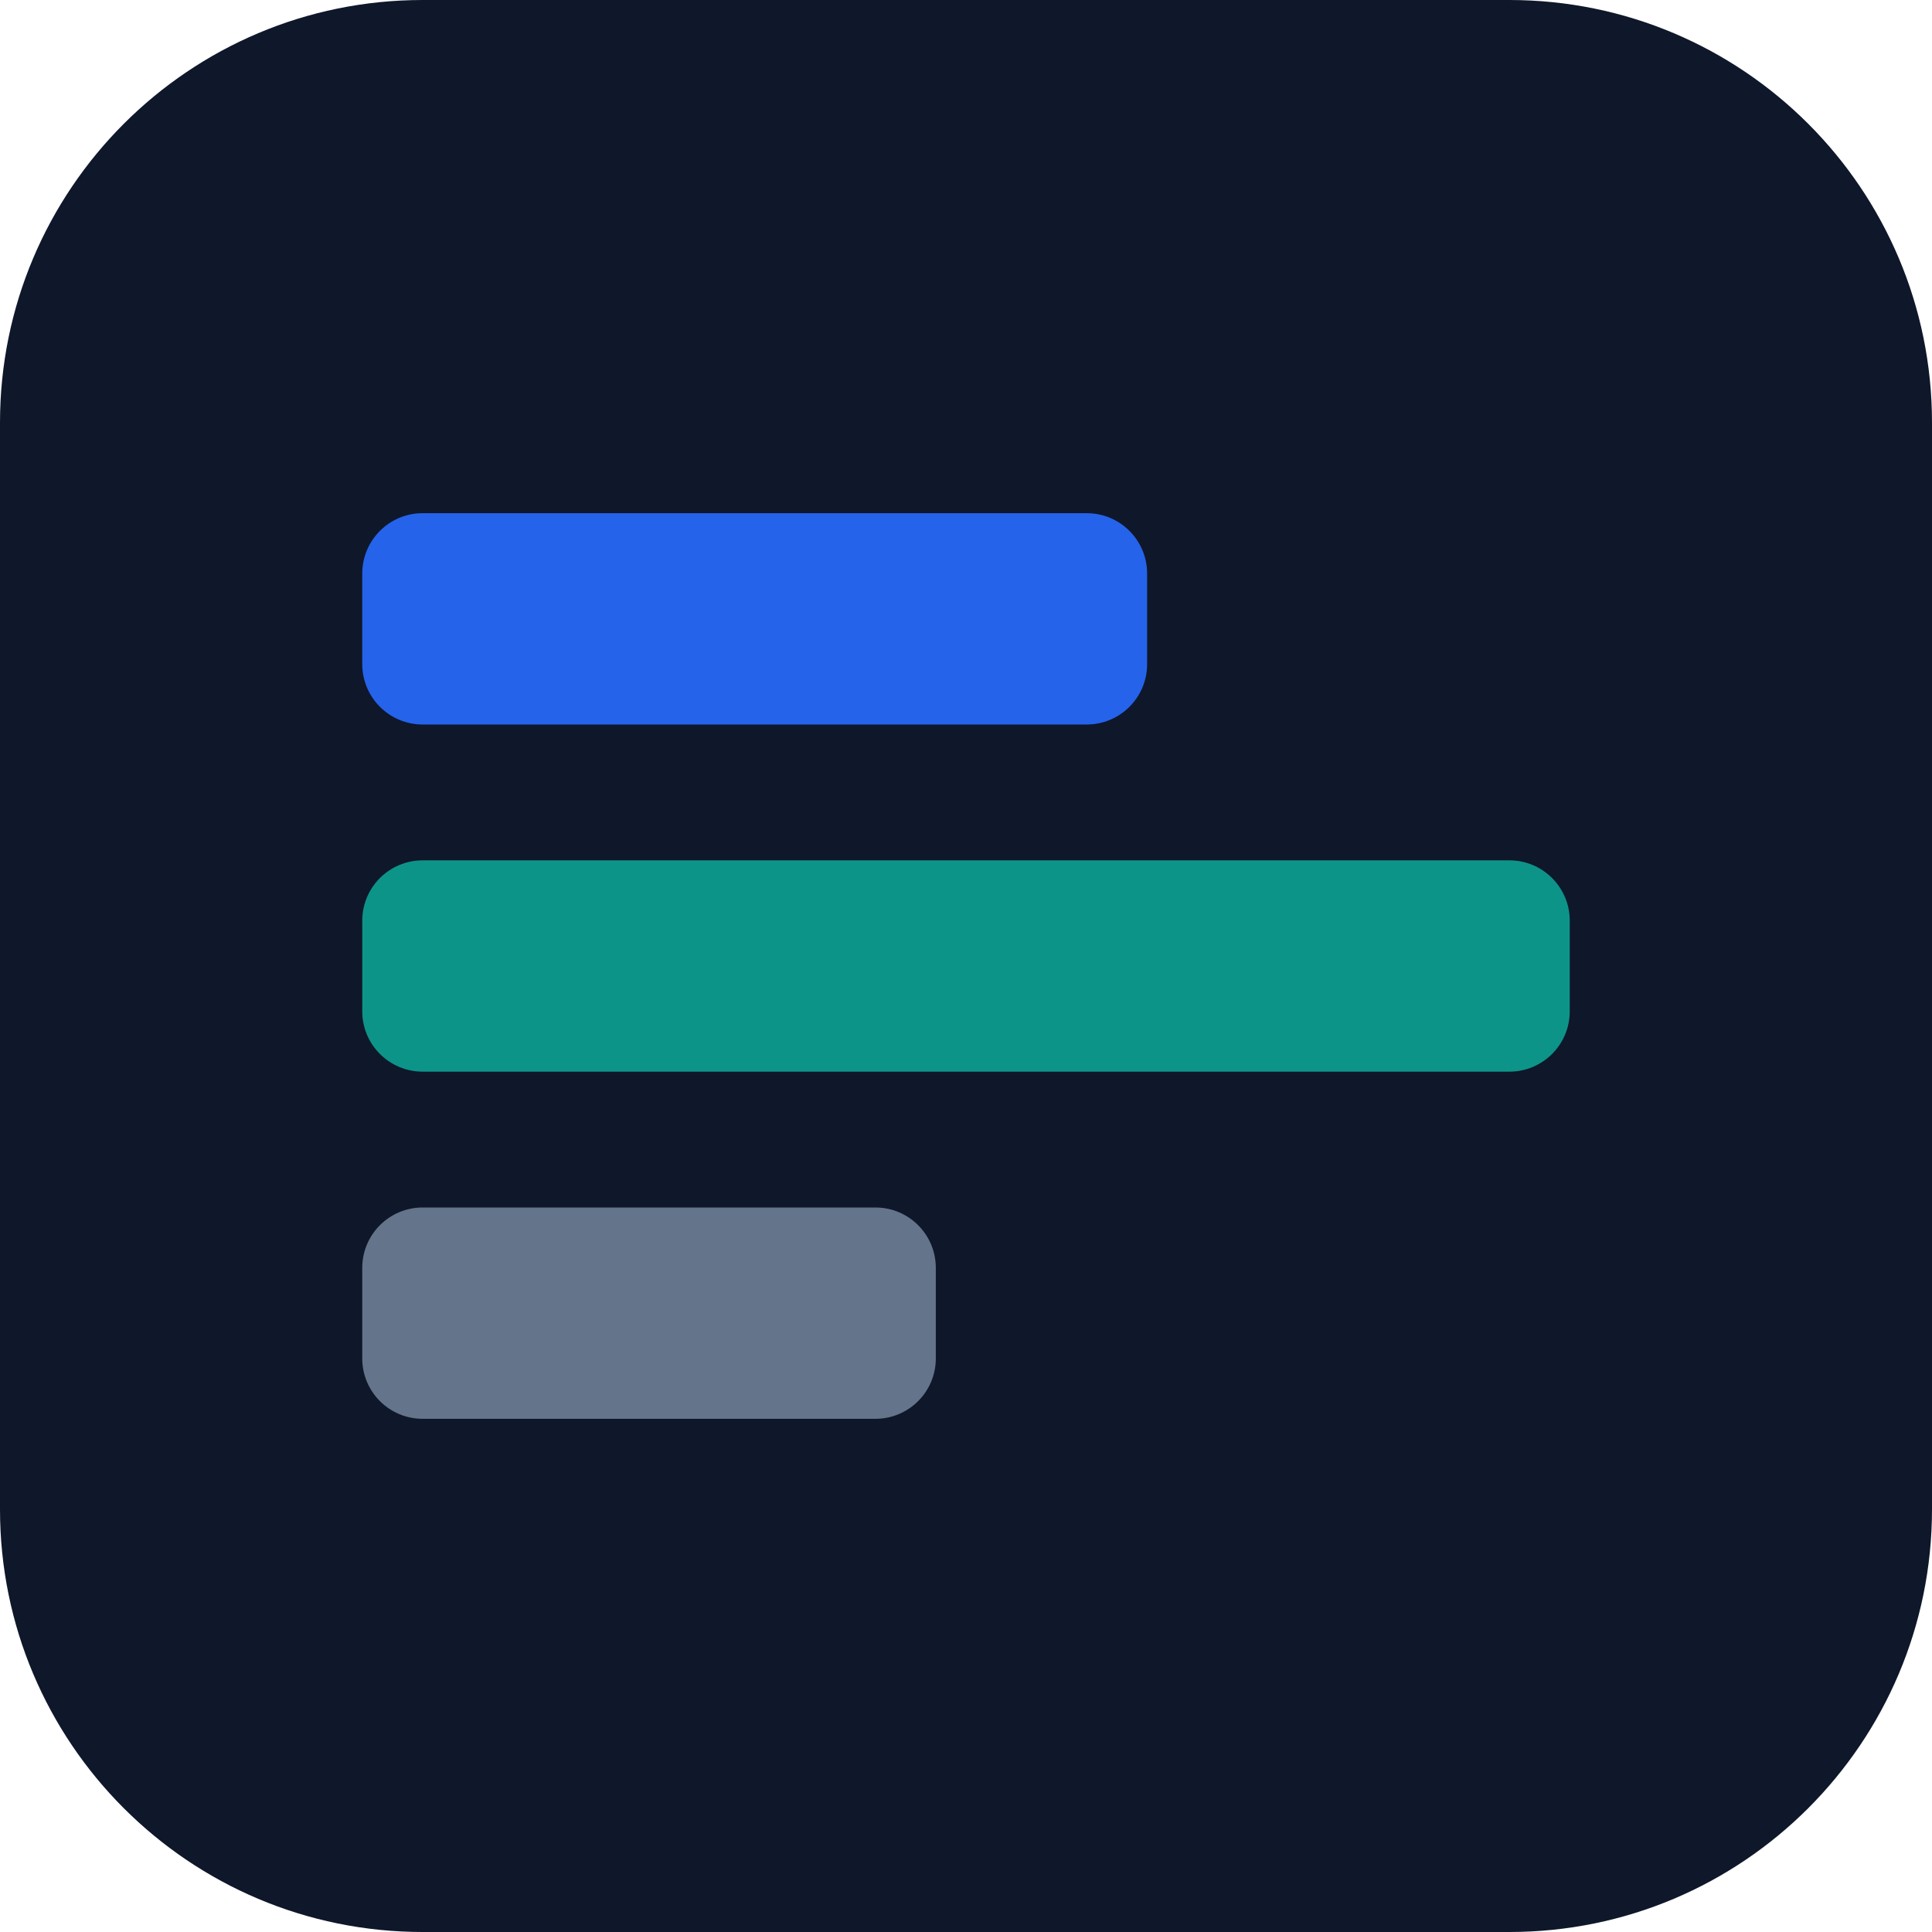
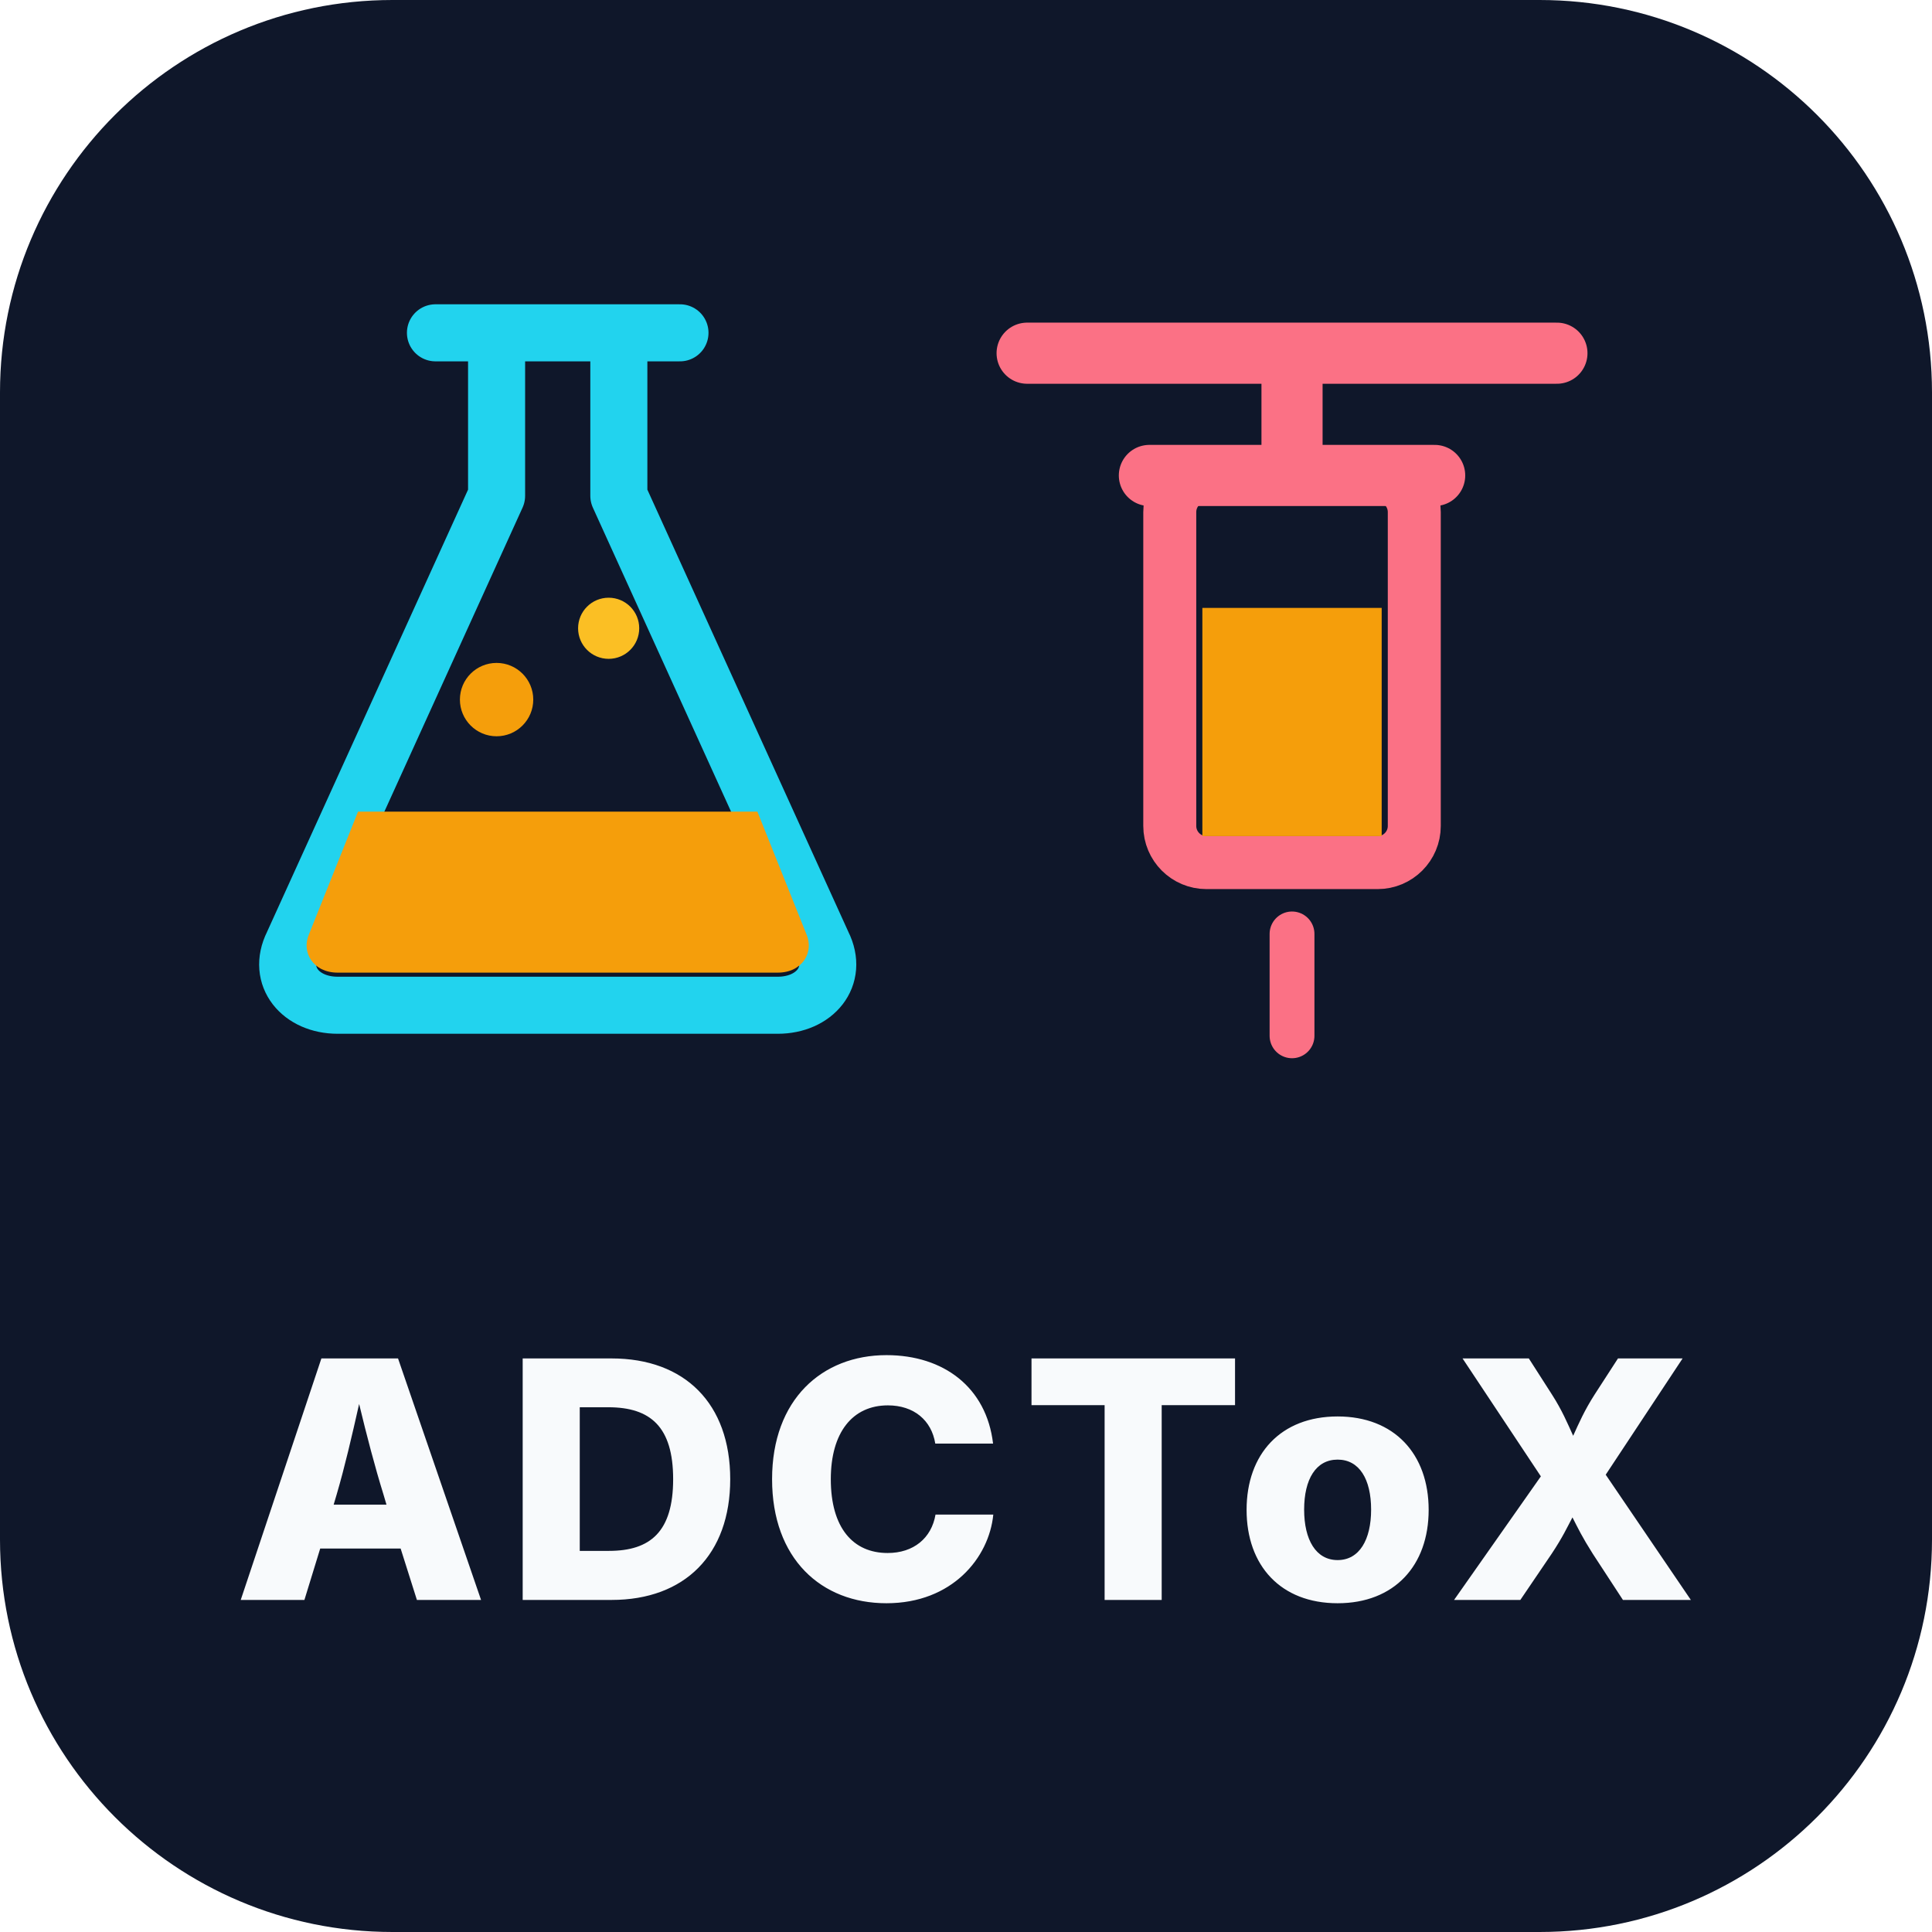
<svg xmlns="http://www.w3.org/2000/svg" viewBox="0 0 128 128" fill="none">
-   <rect width="128" height="128" rx="28" fill="#0F172A" />
-   <rect x="24" y="34" width="52" height="14" rx="4" fill="#2563EB" />
-   <rect x="24" y="57" width="80" height="14" rx="4" fill="#0D9488" />
-   <rect x="24" y="80" width="38" height="14" rx="4" fill="#64748B" />
+   <rect width="128" height="128" rx="26" fill="#0F172A" />
+   <g transform="translate(14, 18) scale(1.35)">
+     <path d="M11 3 H23 M14 3 V11 L4 33 C3.2 34.6 4.4 36 6.2 36 H27.8 C29.6 36 30.8 34.6 30 33 L20 11 V3" stroke="#22D3EE" stroke-width="2.8" stroke-linecap="round" stroke-linejoin="round" />
+     <path d="M7.2 26.5 H26.8 L29.2 32.5 C29.6 33.4 29 34.4 27.8 34.4 H6.2 C5 34.4 4.4 33.4 4.8 32.5 L7.2 26.5 Z" fill="#F59E0B" />
+     <circle cx="14" cy="21" r="1.8" fill="#F59E0B" />
+     <circle cx="19.5" cy="17.5" r="1.5" fill="#FBBF24" />
+   </g>
+   <g transform="translate(64, 18) scale(1.35)">
+     <path d="M3 4 H29 M16 4 V10 M9 10 H23" stroke="#FB7185" stroke-width="3.0" stroke-linecap="round" />
+     <rect x="10" y="10" width="12" height="19" rx="1.8" stroke="#FB7185" stroke-width="2.6" />
+     <rect x="11.6" y="16.5" width="8.8" height="11.2" fill="#F59E0B" />
+     <path d="M16 32.5 V37.5" stroke="#FB7185" stroke-width="2.2" stroke-linecap="round" />
+   </g>
+   <text x="64" y="106" text-anchor="middle" font-family="Inter, system-ui, sans-serif" font-weight="800" font-size="22" fill="#F8FAFC" letter-spacing="1">ADCToX</text>
</svg>
